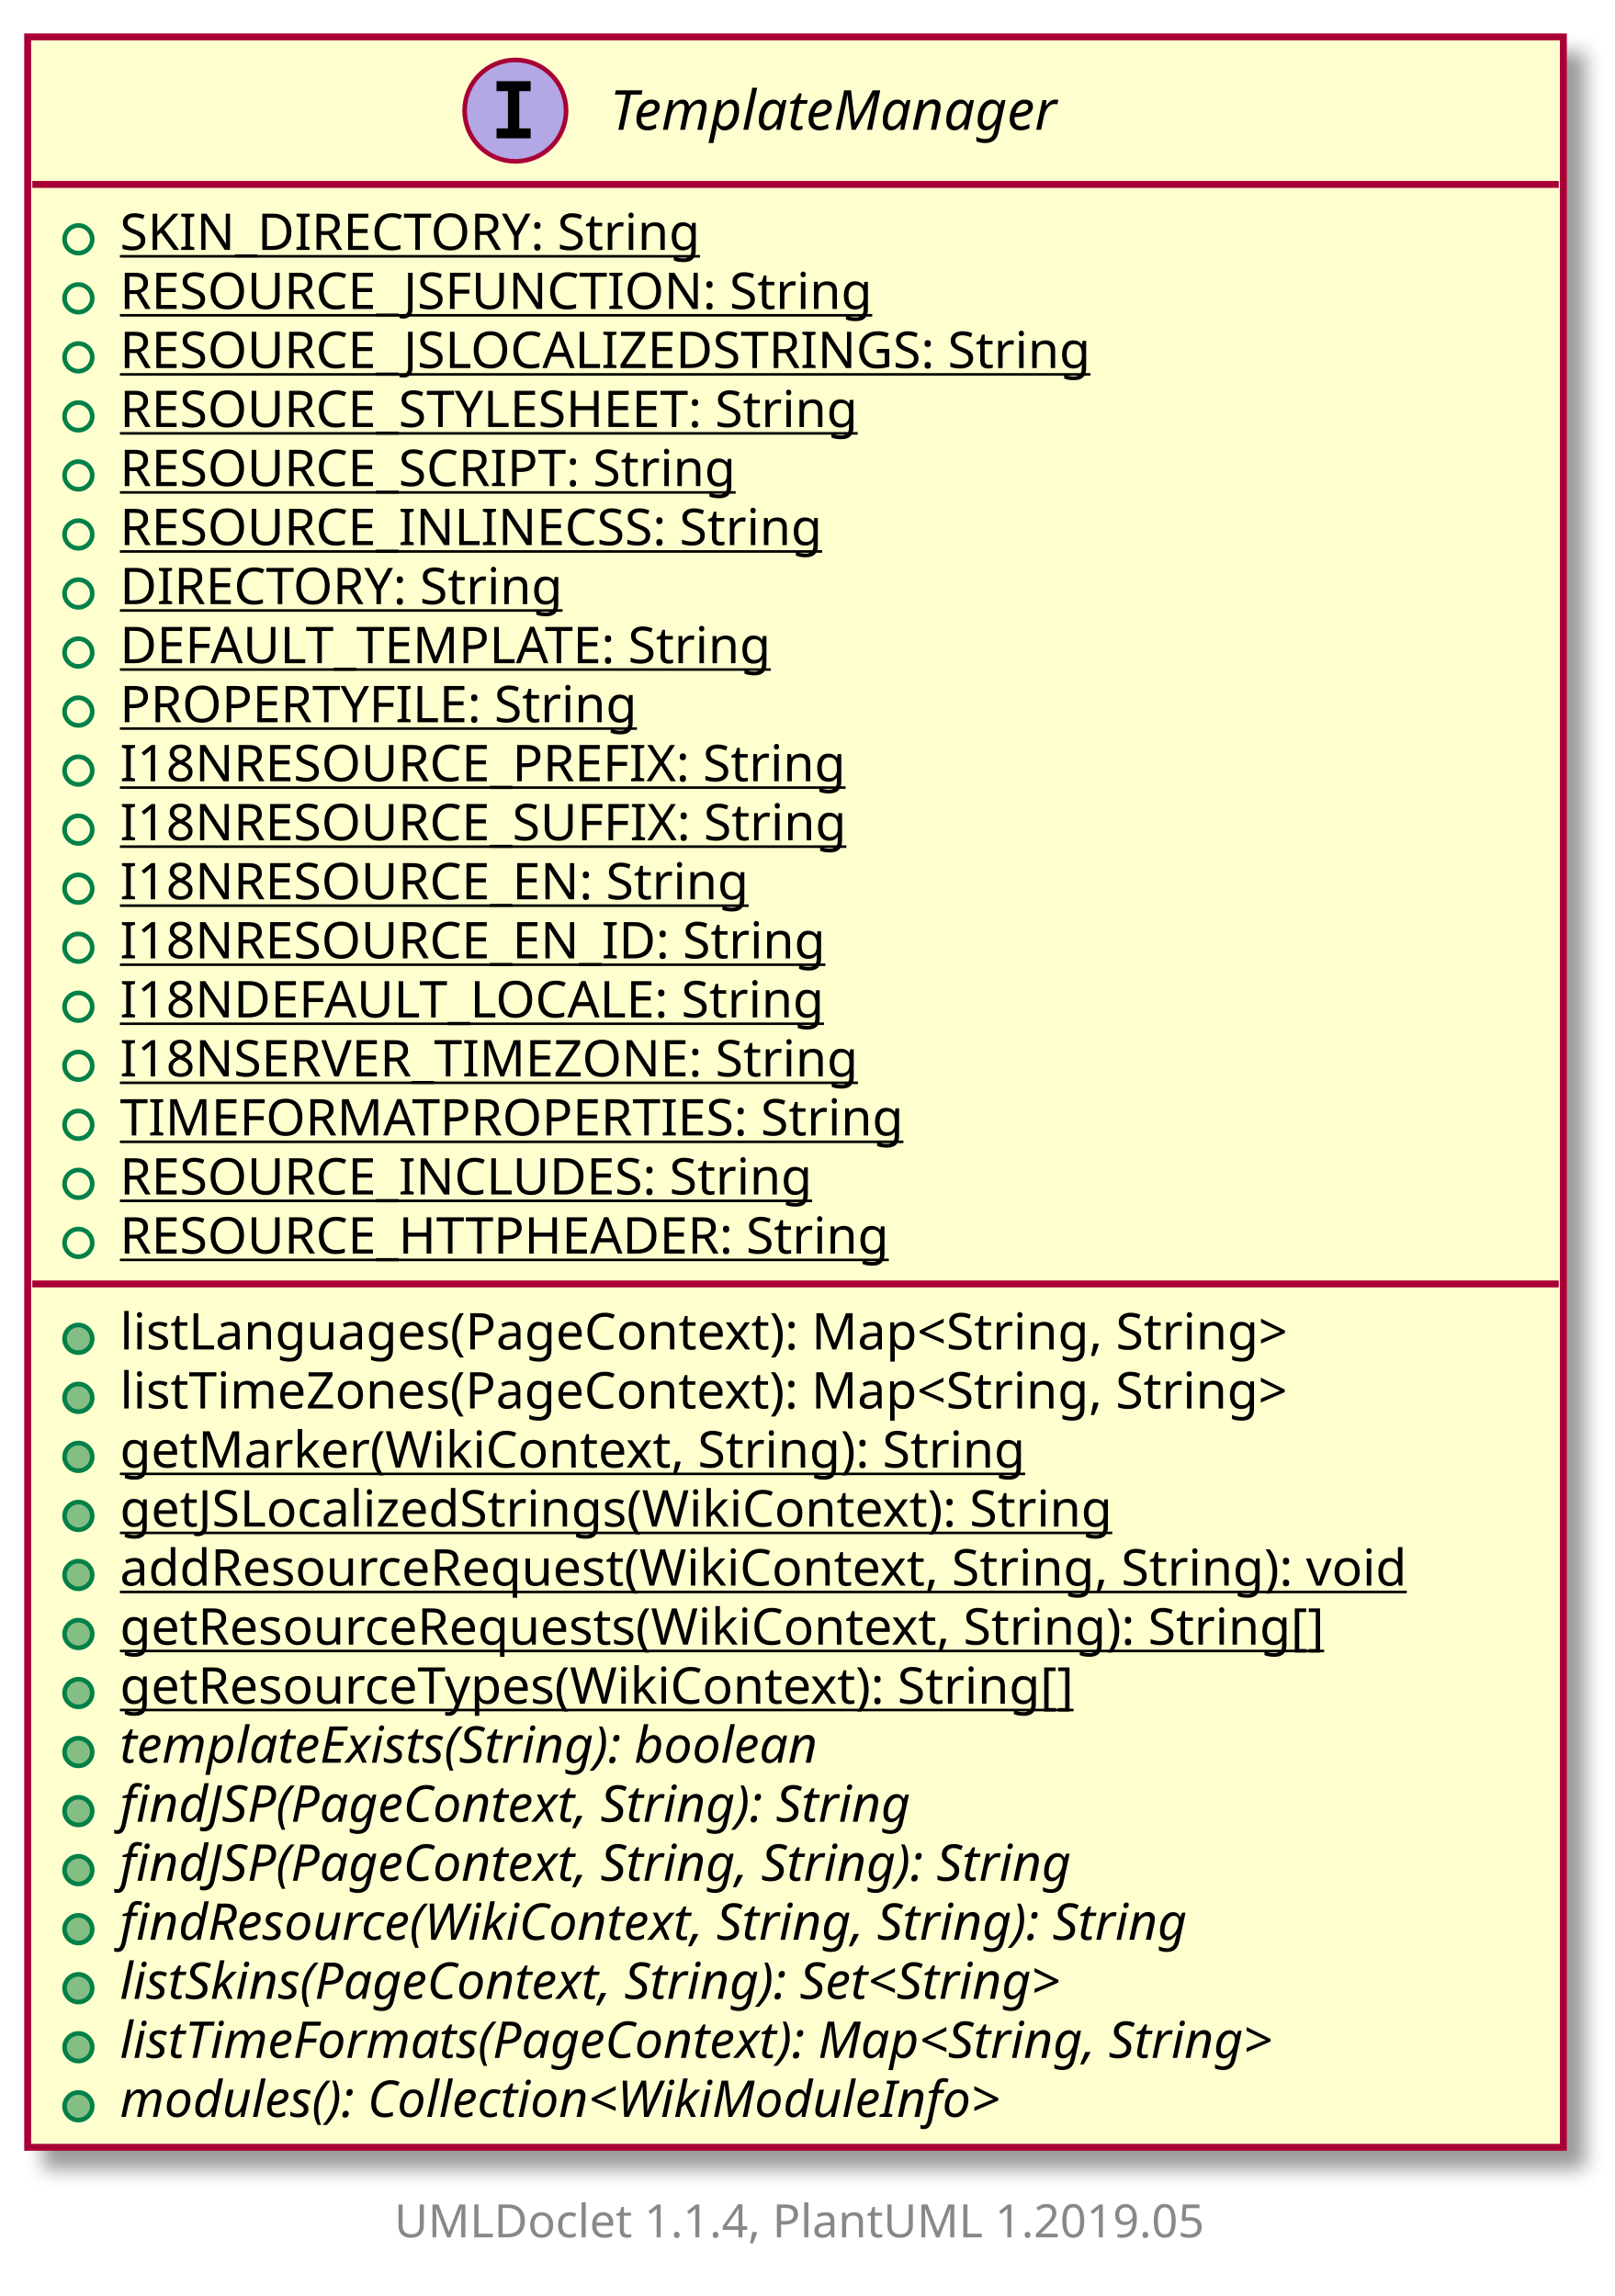
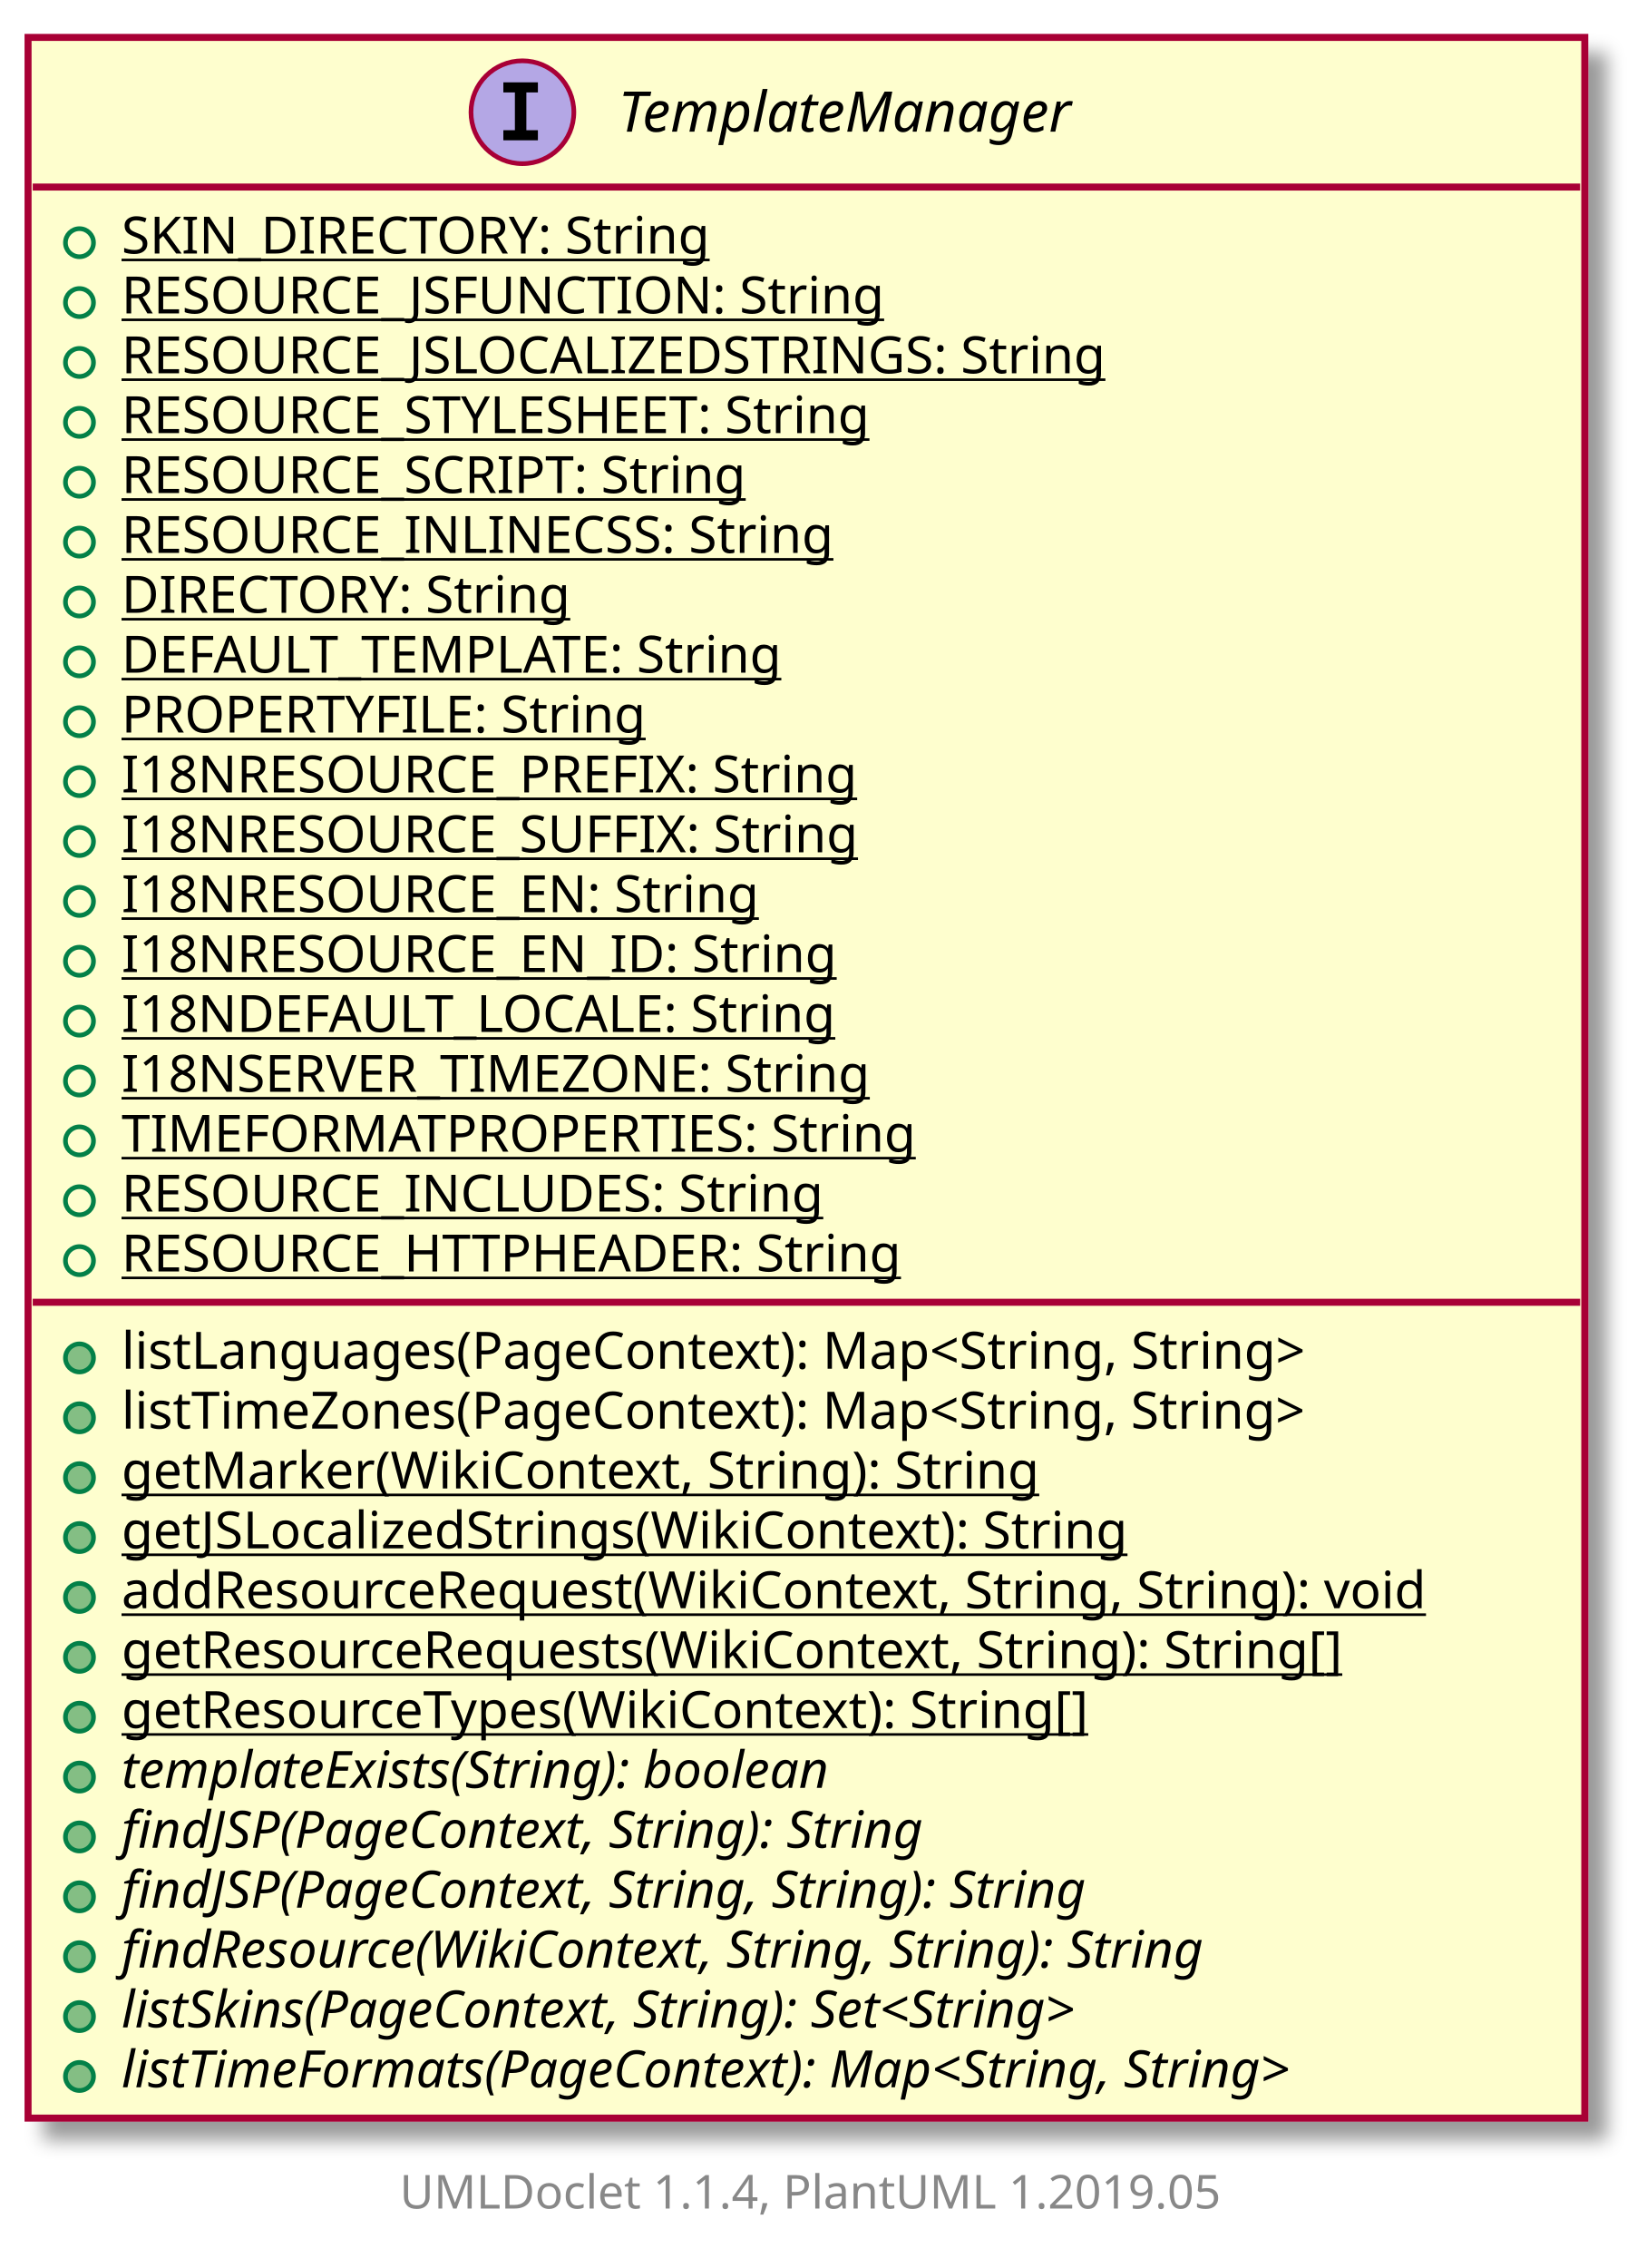
- <svg xmlns="http://www.w3.org/2000/svg" xmlns:xlink="http://www.w3.org/1999/xlink" contentScriptType="application/ecmascript" contentStyleType="text/css" height="498px" preserveAspectRatio="none" style="width:350px;height:498px;" version="1.1" viewBox="0 0 350 498" width="350px" zoomAndPan="magnify">
+ <svg xmlns="http://www.w3.org/2000/svg" xmlns:xlink="http://www.w3.org/1999/xlink" contentScriptType="application/ecmascript" contentStyleType="text/css" height="485px" preserveAspectRatio="none" style="width:350px;height:485px;" version="1.1" viewBox="0 0 350 485" width="350px" zoomAndPan="magnify">
  <defs>
-     <filter height="300%" id="fc8wc4wmrkk2p" width="300%" x="-1" y="-1">
+     <filter height="300%" id="f1e1ljspq09cjp" width="300%" x="-1" y="-1">
      <feGaussianBlur result="blurOut" stdDeviation="2.0" />
      <feColorMatrix in="blurOut" result="blurOut2" type="matrix" values="0 0 0 0 0 0 0 0 0 0 0 0 0 0 0 0 0 0 .4 0" />
      <feOffset dx="4.0" dy="4.0" in="blurOut2" result="blurOut3" />
      <feBlend in="SourceGraphic" in2="blurOut3" mode="normal" />
    </filter>
  </defs>
  <g>
    <a href="TemplateManager.html" target="_top" xlink:actuate="onRequest" xlink:show="new" xlink:title="TemplateManager.html" xlink:type="simple">
-       <rect fill="#FEFECE" filter="url(#fc8wc4wmrkk2p)" height="457.75" id="TemplateManager" style="stroke: #A80036; stroke-width: 1.5;" width="333" x="6" y="8" />
+       <rect fill="#FEFECE" filter="url(#f1e1ljspq09cjp)" height="444.945" id="TemplateManager" style="stroke: #A80036; stroke-width: 1.5;" width="333" x="6" y="8" />
      <ellipse cx="111.75" cy="24" fill="#B4A7E5" rx="11" ry="11" style="stroke: #A80036; stroke-width: 1.0;" />
      <path d="M107.672,19.766 L107.672,17.609 L115.062,17.609 L115.062,19.766 L112.594,19.766 L112.594,27.844 L115.062,27.844 L115.062,30 L107.672,30 L107.672,27.844 L110.141,27.844 L110.141,19.766 L107.672,19.766 Z " />
      <text fill="#000000" font-family="sans-serif" font-size="12" font-style="italic" lengthAdjust="spacingAndGlyphs" textLength="113" x="132.25" y="28.154">TemplateManager</text>
      <line style="stroke: #A80036; stroke-width: 1.5;" x1="7" x2="338" y1="40" y2="40" />
      <ellipse cx="17" cy="51.902" fill="none" rx="3" ry="3" style="stroke: #038048; stroke-width: 1.0;" />
      <text fill="#000000" font-family="sans-serif" font-size="11" lengthAdjust="spacingAndGlyphs" text-decoration="underline" textLength="137" x="26" y="54.21">SKIN_DIRECTORY: String</text>
      <ellipse cx="17" cy="64.707" fill="none" rx="3" ry="3" style="stroke: #038048; stroke-width: 1.0;" />
      <text fill="#000000" font-family="sans-serif" font-size="11" lengthAdjust="spacingAndGlyphs" text-decoration="underline" textLength="177" x="26" y="67.015">RESOURCE_JSFUNCTION: String</text>
      <ellipse cx="17" cy="77.512" fill="none" rx="3" ry="3" style="stroke: #038048; stroke-width: 1.0;" />
      <text fill="#000000" font-family="sans-serif" font-size="11" lengthAdjust="spacingAndGlyphs" text-decoration="underline" textLength="233" x="26" y="79.82">RESOURCE_JSLOCALIZEDSTRINGS: String</text>
      <ellipse cx="17" cy="90.316" fill="none" rx="3" ry="3" style="stroke: #038048; stroke-width: 1.0;" />
      <text fill="#000000" font-family="sans-serif" font-size="11" lengthAdjust="spacingAndGlyphs" text-decoration="underline" textLength="181" x="26" y="92.624">RESOURCE_STYLESHEET: String</text>
      <ellipse cx="17" cy="103.121" fill="none" rx="3" ry="3" style="stroke: #038048; stroke-width: 1.0;" />
      <text fill="#000000" font-family="sans-serif" font-size="11" lengthAdjust="spacingAndGlyphs" text-decoration="underline" textLength="149" x="26" y="105.429">RESOURCE_SCRIPT: String</text>
      <ellipse cx="17" cy="115.926" fill="none" rx="3" ry="3" style="stroke: #038048; stroke-width: 1.0;" />
      <text fill="#000000" font-family="sans-serif" font-size="11" lengthAdjust="spacingAndGlyphs" text-decoration="underline" textLength="168" x="26" y="118.234">RESOURCE_INLINECSS: String</text>
      <ellipse cx="17" cy="128.731" fill="none" rx="3" ry="3" style="stroke: #038048; stroke-width: 1.0;" />
      <text fill="#000000" font-family="sans-serif" font-size="11" lengthAdjust="spacingAndGlyphs" text-decoration="underline" textLength="105" x="26" y="131.039">DIRECTORY: String</text>
      <ellipse cx="17" cy="141.535" fill="none" rx="3" ry="3" style="stroke: #038048; stroke-width: 1.0;" />
      <text fill="#000000" font-family="sans-serif" font-size="11" lengthAdjust="spacingAndGlyphs" text-decoration="underline" textLength="154" x="26" y="143.843">DEFAULT_TEMPLATE: String</text>
      <ellipse cx="17" cy="154.34" fill="none" rx="3" ry="3" style="stroke: #038048; stroke-width: 1.0;" />
      <text fill="#000000" font-family="sans-serif" font-size="11" lengthAdjust="spacingAndGlyphs" text-decoration="underline" textLength="122" x="26" y="156.648">PROPERTYFILE: String</text>
      <ellipse cx="17" cy="167.144" fill="none" rx="3" ry="3" style="stroke: #038048; stroke-width: 1.0;" />
      <text fill="#000000" font-family="sans-serif" font-size="11" lengthAdjust="spacingAndGlyphs" text-decoration="underline" textLength="171" x="26" y="169.453">I18NRESOURCE_PREFIX: String</text>
      <ellipse cx="17" cy="179.949" fill="none" rx="3" ry="3" style="stroke: #038048; stroke-width: 1.0;" />
      <text fill="#000000" font-family="sans-serif" font-size="11" lengthAdjust="spacingAndGlyphs" text-decoration="underline" textLength="172" x="26" y="182.257">I18NRESOURCE_SUFFIX: String</text>
      <ellipse cx="17" cy="192.754" fill="none" rx="3" ry="3" style="stroke: #038048; stroke-width: 1.0;" />
      <text fill="#000000" font-family="sans-serif" font-size="11" lengthAdjust="spacingAndGlyphs" text-decoration="underline" textLength="149" x="26" y="195.062">I18NRESOURCE_EN: String</text>
      <ellipse cx="17" cy="205.559" fill="none" rx="3" ry="3" style="stroke: #038048; stroke-width: 1.0;" />
      <text fill="#000000" font-family="sans-serif" font-size="11" lengthAdjust="spacingAndGlyphs" text-decoration="underline" textLength="166" x="26" y="207.867">I18NRESOURCE_EN_ID: String</text>
      <ellipse cx="17" cy="218.363" fill="none" rx="3" ry="3" style="stroke: #038048; stroke-width: 1.0;" />
      <text fill="#000000" font-family="sans-serif" font-size="11" lengthAdjust="spacingAndGlyphs" text-decoration="underline" textLength="165" x="26" y="220.671">I18NDEFAULT_LOCALE: String</text>
      <ellipse cx="17" cy="231.168" fill="none" rx="3" ry="3" style="stroke: #038048; stroke-width: 1.0;" />
      <text fill="#000000" font-family="sans-serif" font-size="11" lengthAdjust="spacingAndGlyphs" text-decoration="underline" textLength="175" x="26" y="233.476">I18NSERVER_TIMEZONE: String</text>
      <ellipse cx="17" cy="243.973" fill="none" rx="3" ry="3" style="stroke: #038048; stroke-width: 1.0;" />
      <text fill="#000000" font-family="sans-serif" font-size="11" lengthAdjust="spacingAndGlyphs" text-decoration="underline" textLength="182" x="26" y="246.281">TIMEFORMATPROPERTIES: String</text>
      <ellipse cx="17" cy="256.777" fill="none" rx="3" ry="3" style="stroke: #038048; stroke-width: 1.0;" />
      <text fill="#000000" font-family="sans-serif" font-size="11" lengthAdjust="spacingAndGlyphs" text-decoration="underline" textLength="165" x="26" y="259.085">RESOURCE_INCLUDES: String</text>
      <ellipse cx="17" cy="269.582" fill="none" rx="3" ry="3" style="stroke: #038048; stroke-width: 1.0;" />
      <text fill="#000000" font-family="sans-serif" font-size="11" lengthAdjust="spacingAndGlyphs" text-decoration="underline" textLength="182" x="26" y="271.89">RESOURCE_HTTPHEADER: String</text>
      <line style="stroke: #A80036; stroke-width: 1.5;" x1="7" x2="338" y1="278.484" y2="278.484" />
      <ellipse cx="17" cy="290.387" fill="#84BE84" rx="3" ry="3" style="stroke: #038048; stroke-width: 1.0;" />
      <text fill="#000000" font-family="sans-serif" font-size="11" lengthAdjust="spacingAndGlyphs" textLength="283" x="26" y="292.695">listLanguages(PageContext): Map&lt;String, String&gt;</text>
      <ellipse cx="17" cy="303.191" fill="#84BE84" rx="3" ry="3" style="stroke: #038048; stroke-width: 1.0;" />
      <text fill="#000000" font-family="sans-serif" font-size="11" lengthAdjust="spacingAndGlyphs" textLength="286" x="26" y="305.5">listTimeZones(PageContext): Map&lt;String, String&gt;</text>
      <ellipse cx="17" cy="315.996" fill="#84BE84" rx="3" ry="3" style="stroke: #038048; stroke-width: 1.0;" />
      <text fill="#000000" font-family="sans-serif" font-size="11" lengthAdjust="spacingAndGlyphs" text-decoration="underline" textLength="213" x="26" y="318.304">getMarker(WikiContext, String): String</text>
      <ellipse cx="17" cy="328.801" fill="#84BE84" rx="3" ry="3" style="stroke: #038048; stroke-width: 1.0;" />
      <text fill="#000000" font-family="sans-serif" font-size="11" lengthAdjust="spacingAndGlyphs" text-decoration="underline" textLength="235" x="26" y="331.109">getJSLocalizedStrings(WikiContext): String</text>
      <ellipse cx="17" cy="341.606" fill="#84BE84" rx="3" ry="3" style="stroke: #038048; stroke-width: 1.0;" />
      <text fill="#000000" font-family="sans-serif" font-size="11" lengthAdjust="spacingAndGlyphs" text-decoration="underline" textLength="307" x="26" y="343.914">addResourceRequest(WikiContext, String, String): void</text>
      <ellipse cx="17" cy="354.41" fill="#84BE84" rx="3" ry="3" style="stroke: #038048; stroke-width: 1.0;" />
      <text fill="#000000" font-family="sans-serif" font-size="11" lengthAdjust="spacingAndGlyphs" text-decoration="underline" textLength="288" x="26" y="356.718">getResourceRequests(WikiContext, String): String[]</text>
      <ellipse cx="17" cy="367.215" fill="#84BE84" rx="3" ry="3" style="stroke: #038048; stroke-width: 1.0;" />
      <text fill="#000000" font-family="sans-serif" font-size="11" lengthAdjust="spacingAndGlyphs" text-decoration="underline" textLength="227" x="26" y="369.523">getResourceTypes(WikiContext): String[]</text>
      <ellipse cx="17" cy="380.019" fill="#84BE84" rx="3" ry="3" style="stroke: #038048; stroke-width: 1.0;" />
      <text fill="#000000" font-family="sans-serif" font-size="11" font-style="italic" lengthAdjust="spacingAndGlyphs" textLength="177" x="26" y="382.328">templateExists(String): boolean</text>
      <ellipse cx="17" cy="392.824" fill="#84BE84" rx="3" ry="3" style="stroke: #038048; stroke-width: 1.0;" />
      <text fill="#000000" font-family="sans-serif" font-size="11" font-style="italic" lengthAdjust="spacingAndGlyphs" textLength="200" x="26" y="395.132">findJSP(PageContext, String): String</text>
      <ellipse cx="17" cy="405.629" fill="#84BE84" rx="3" ry="3" style="stroke: #038048; stroke-width: 1.0;" />
      <text fill="#000000" font-family="sans-serif" font-size="11" font-style="italic" lengthAdjust="spacingAndGlyphs" textLength="241" x="26" y="407.937">findJSP(PageContext, String, String): String</text>
      <ellipse cx="17" cy="418.434" fill="#84BE84" rx="3" ry="3" style="stroke: #038048; stroke-width: 1.0;" />
      <text fill="#000000" font-family="sans-serif" font-size="11" font-style="italic" lengthAdjust="spacingAndGlyphs" textLength="272" x="26" y="420.742">findResource(WikiContext, String, String): String</text>
      <ellipse cx="17" cy="431.238" fill="#84BE84" rx="3" ry="3" style="stroke: #038048; stroke-width: 1.0;" />
      <text fill="#000000" font-family="sans-serif" font-size="11" font-style="italic" lengthAdjust="spacingAndGlyphs" textLength="243" x="26" y="433.546">listSkins(PageContext, String): Set&lt;String&gt;</text>
      <ellipse cx="17" cy="444.043" fill="#84BE84" rx="3" ry="3" style="stroke: #038048; stroke-width: 1.0;" />
      <text fill="#000000" font-family="sans-serif" font-size="11" font-style="italic" lengthAdjust="spacingAndGlyphs" textLength="293" x="26" y="446.351">listTimeFormats(PageContext): Map&lt;String, String&gt;</text>
-       <ellipse cx="17" cy="456.848" fill="#84BE84" rx="3" ry="3" style="stroke: #038048; stroke-width: 1.0;" />
-       <text fill="#000000" font-family="sans-serif" font-size="11" font-style="italic" lengthAdjust="spacingAndGlyphs" textLength="221" x="26" y="459.156">modules(): Collection&lt;WikiModuleInfo&gt;</text>
    </a>
-     <text fill="#888888" font-family="sans-serif" font-size="10" lengthAdjust="spacingAndGlyphs" textLength="186" x="85.5" y="485.282">UMLDoclet 1.1.4, PlantUML 1.2019.05</text>
+     <text fill="#888888" font-family="sans-serif" font-size="10" lengthAdjust="spacingAndGlyphs" textLength="186" x="85.5" y="472.282">UMLDoclet 1.1.4, PlantUML 1.2019.05</text>
  </g>
</svg>
